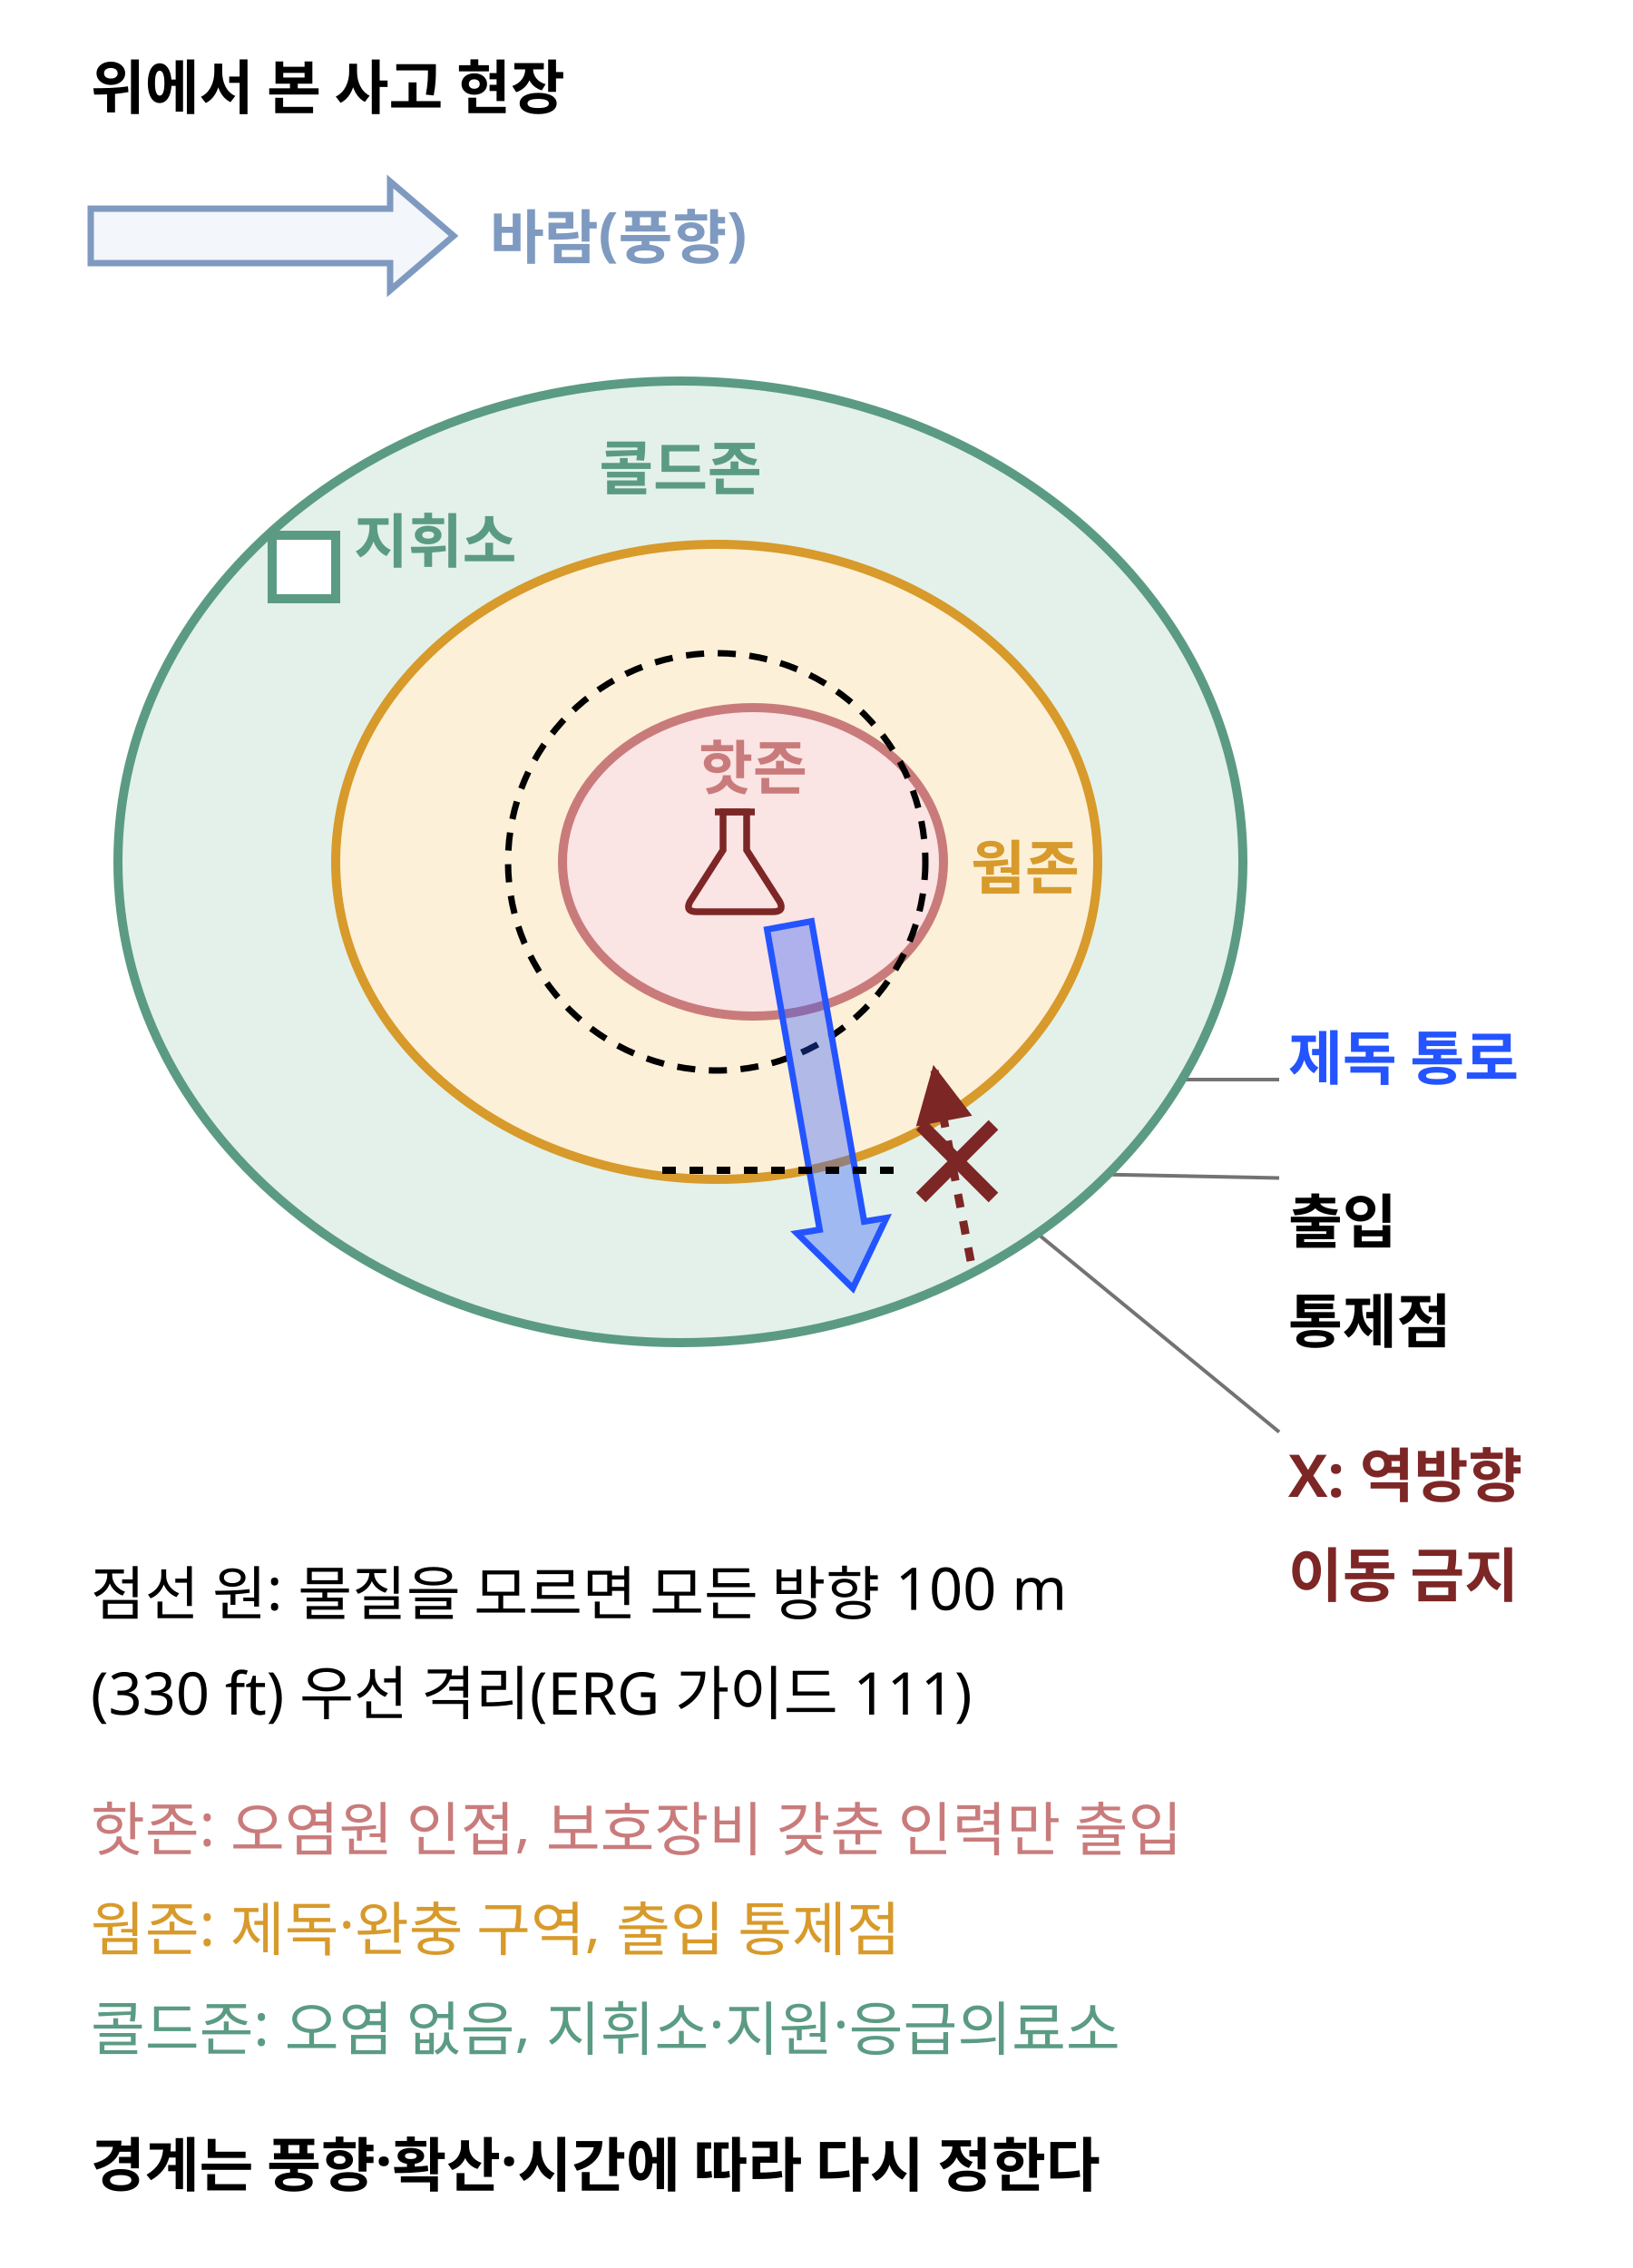
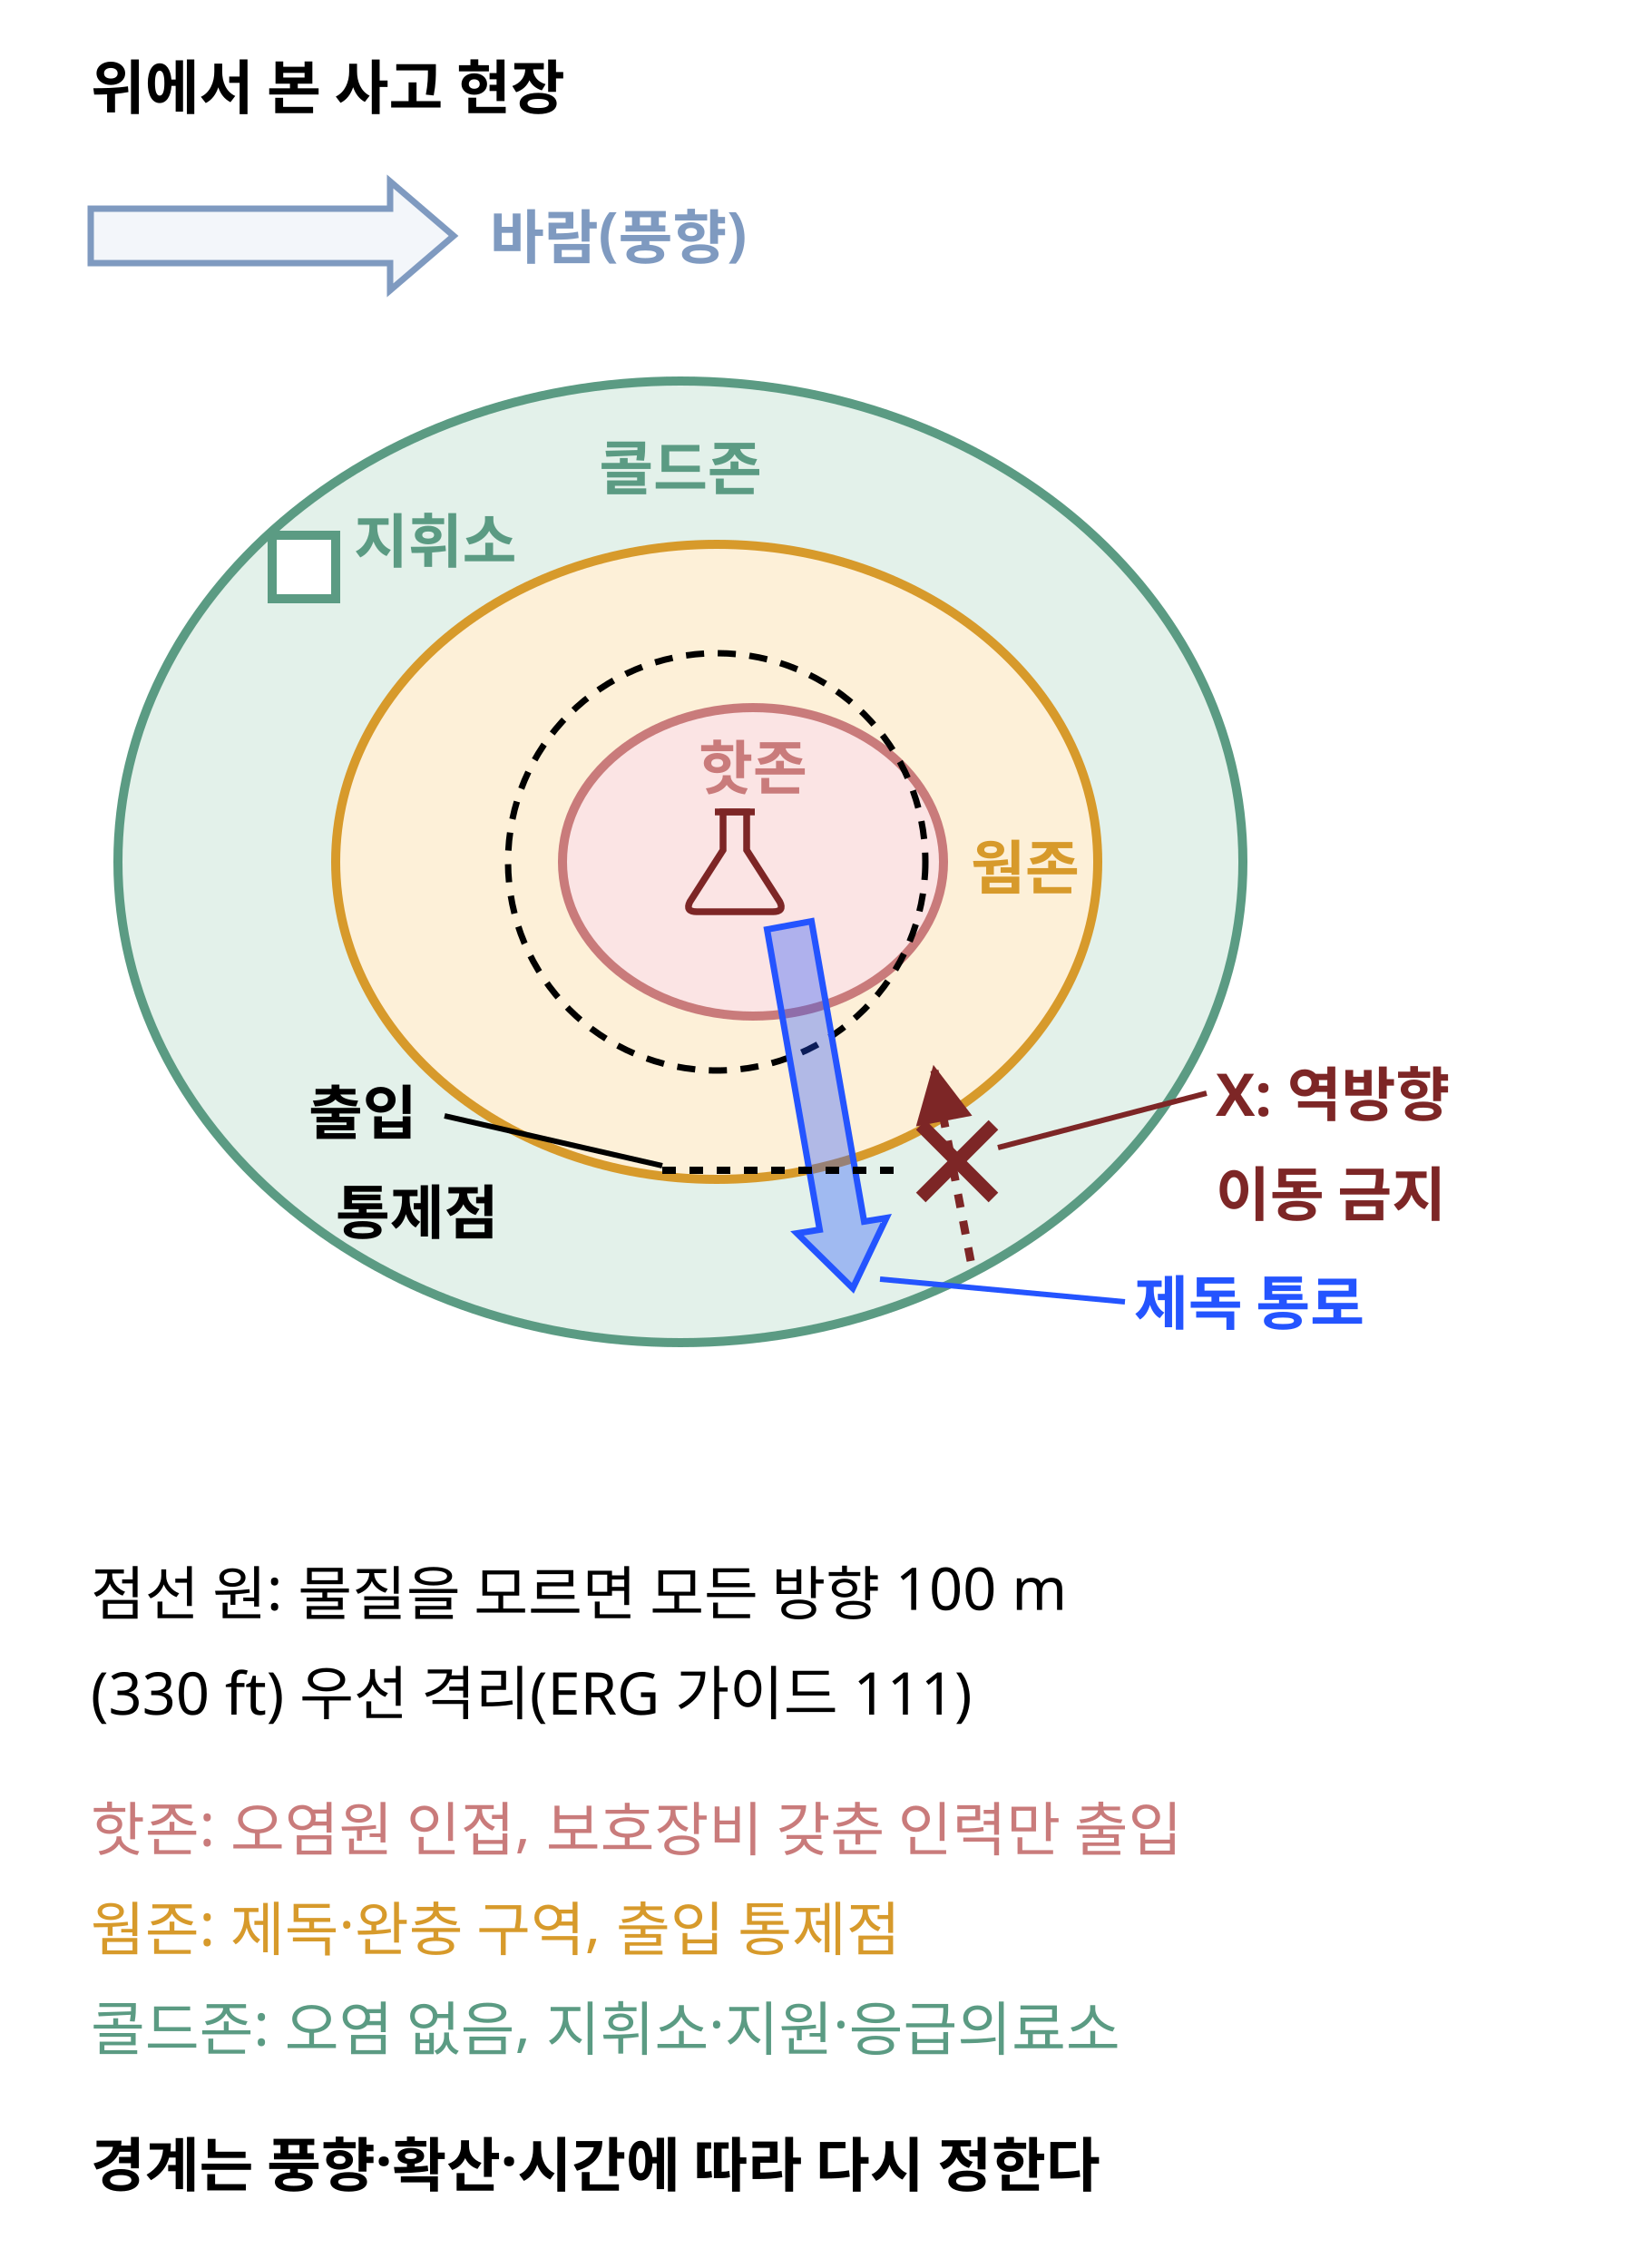
<svg xmlns="http://www.w3.org/2000/svg" class="si si-illus" viewBox="0 0 360 500" style="max-width:360px;color:var(--si-ink,var(--text,#1f2328))" role="img" aria-labelledby="hot-warm-cold-zone-t" font-family="'Pretendard','Noto Sans KR','Apple SD Gothic Neo',sans-serif" font-size="13" fill="currentColor">
  <defs>
    <marker id="hot-warm-cold-zone-ar" viewBox="0 0 10 10" refX="9" refY="5" markerWidth="7" markerHeight="7" orient="auto-start-reverse">
      <path d="M0,0L10,5L0,10z" style="fill:var(--si-limit,#7d2626)" />
    </marker>
  </defs>
-   <line x1="180" y1="238" x2="282" y2="238" class="si-leader" style="stroke:currentColor" stroke-opacity="0.55" stroke-width="0.8" />
-   <line x1="198" y1="258" x2="282" y2="259.7" class="si-leader" style="stroke:currentColor" stroke-opacity="0.55" stroke-width="0.8" />
-   <line x1="219" y1="264" x2="282" y2="315.7" class="si-leader" style="stroke:currentColor" stroke-opacity="0.55" stroke-width="0.8" />
  <text x="20" y="24" font-weight="700">위에서 본 사고 현장</text>
  <polygon points="20,46 86,46 86,40 100,52 86,64 86,58 20,58" style="stroke:var(--si-blue-s,#7f9ac0);fill:var(--si-blue-f,#dde5f0)" stroke-width="1.4" fill-opacity="0.35" />
  <text x="108" y="57" font-weight="700" style="fill:var(--si-blue-s,#7f9ac0)">바람(풍향)</text>
  <ellipse cx="150" cy="190" rx="124" ry="106" style="stroke:var(--si-green-s,#5b9b83);fill:var(--si-green-f,#e3f1ea)" stroke-width="2" />
  <ellipse cx="158" cy="190" rx="84" ry="70" style="stroke:var(--si-amber-s,#d79a2b);fill:var(--si-amber-f,#fdf0d8)" stroke-width="2" />
  <ellipse cx="166" cy="190" rx="42" ry="34" style="stroke:var(--si-rose-s,#c97b7b);fill:var(--si-rose-f,#fbe4e4)" stroke-width="2" />
  <circle cx="158" cy="190" r="46" style="stroke:currentColor;fill:none" stroke-width="1.4" stroke-dasharray="4 3" />
  <path d="M159.4,179 L159.4,187.4 L152.1,198.8 Q151,201 153.6,201 L170.4,201 Q173,201 171.9,198.8 L164.6,187.4 L164.6,179Z" style="stroke:var(--si-limit,#7d2626);fill:none" stroke-width="1.5" />
  <line x1="157.6" y1="179" x2="166.4" y2="179" style="stroke:var(--si-limit,#7d2626);fill:none" stroke-width="1.5" />
  <text x="166" y="174" text-anchor="middle" font-weight="700" style="fill:var(--si-rose-s,#c97b7b)">핫존</text>
  <text x="226" y="196" text-anchor="middle" font-weight="700" style="fill:var(--si-amber-s,#d79a2b)">웜존</text>
  <text x="150" y="108" text-anchor="middle" font-weight="700" style="fill:var(--si-green-s,#5b9b83)">콜드존</text>
  <rect x="60" y="118" width="14" height="14" style="stroke:var(--si-green-s,#5b9b83);fill:var(--si-bg,#ffffff)" stroke-width="2" />
  <text x="78" y="124" font-weight="700" style="fill:var(--si-green-s,#5b9b83)">지휘소</text>
  <polygon points="178.9,203.1 190.5,269.3 195.4,268.5 188,284 175.7,271.9 180.7,271.1 169.1,204.9" style="stroke:var(--si-accent,#2454ff);fill:var(--si-accent,#2454ff)" stroke-width="1.4" fill-opacity="0.35" />
  <line x1="146" y1="258" x2="198" y2="258" style="stroke:currentColor;fill:none" stroke-width="1.6" stroke-dasharray="3 3" />
  <line x1="214" y1="278" x2="206" y2="236" style="stroke:var(--si-limit,#7d2626);fill:none" stroke-width="1.8" stroke-dasharray="3 3" marker-end="url(#hot-warm-cold-zone-ar)" />
  <line x1="203" y1="248" x2="219" y2="264" style="stroke:var(--si-limit,#7d2626);fill:none" stroke-width="3" />
  <line x1="203" y1="264" x2="219" y2="248" style="stroke:var(--si-limit,#7d2626);fill:none" stroke-width="3" />
-   <text x="284" y="238" font-weight="700" style="fill:var(--si-accent,#2454ff)">제독 통로</text>
-   <text x="284" y="274" font-weight="700">출입</text>
-   <text x="284" y="296" font-weight="700">통제점</text>
-   <text x="284" y="330" font-weight="700" style="fill:var(--si-limit,#7d2626)">X: 역방향</text>
-   <text x="284" y="352" font-weight="700" style="fill:var(--si-limit,#7d2626)">이동 금지</text>
+   <text x="250" y="292" font-weight="700" style="fill:var(--si-accent,#2454ff)">제독 통로</text>
+   <text x="68" y="250" font-weight="700">출입</text>
+   <text x="74" y="272" font-weight="700">통제점</text>
+   <text x="268" y="246" font-weight="700" style="fill:var(--si-limit,#7d2626)">X: 역방향</text>
+   <text x="268" y="268" font-weight="700" style="fill:var(--si-limit,#7d2626)">이동 금지</text>
  <text x="20" y="356">점선 원: 물질을 모르면 모든 방향 100 m</text>
  <text x="20" y="378">(330 ft) 우선 격리(ERG 가이드 111)</text>
  <text x="20" y="408" style="fill:var(--si-rose-s,#c97b7b)">핫존: 오염원 인접, 보호장비 갖춘 인력만 출입</text>
  <text x="20" y="430" style="fill:var(--si-amber-s,#d79a2b)">웜존: 제독·완충 구역, 출입 통제점</text>
  <text x="20" y="452" style="fill:var(--si-green-s,#5b9b83)">콜드존: 오염 없음, 지휘소·지원·응급의료소</text>
  <text x="20" y="482" font-weight="700">경계는 풍향·확산·시간에 따라 다시 정한다</text>
+   <line x1="248" y1="287" x2="194" y2="282" style="stroke:var(--si-accent,#2454ff);fill:none" stroke-width="1.2" />
+   <line x1="98" y1="246" x2="146" y2="257" style="stroke:currentColor;fill:none" stroke-width="1.2" />
+   <line x1="266" y1="241" x2="220" y2="253" style="stroke:var(--si-limit,#7d2626);fill:none" stroke-width="1.2" />
</svg>
